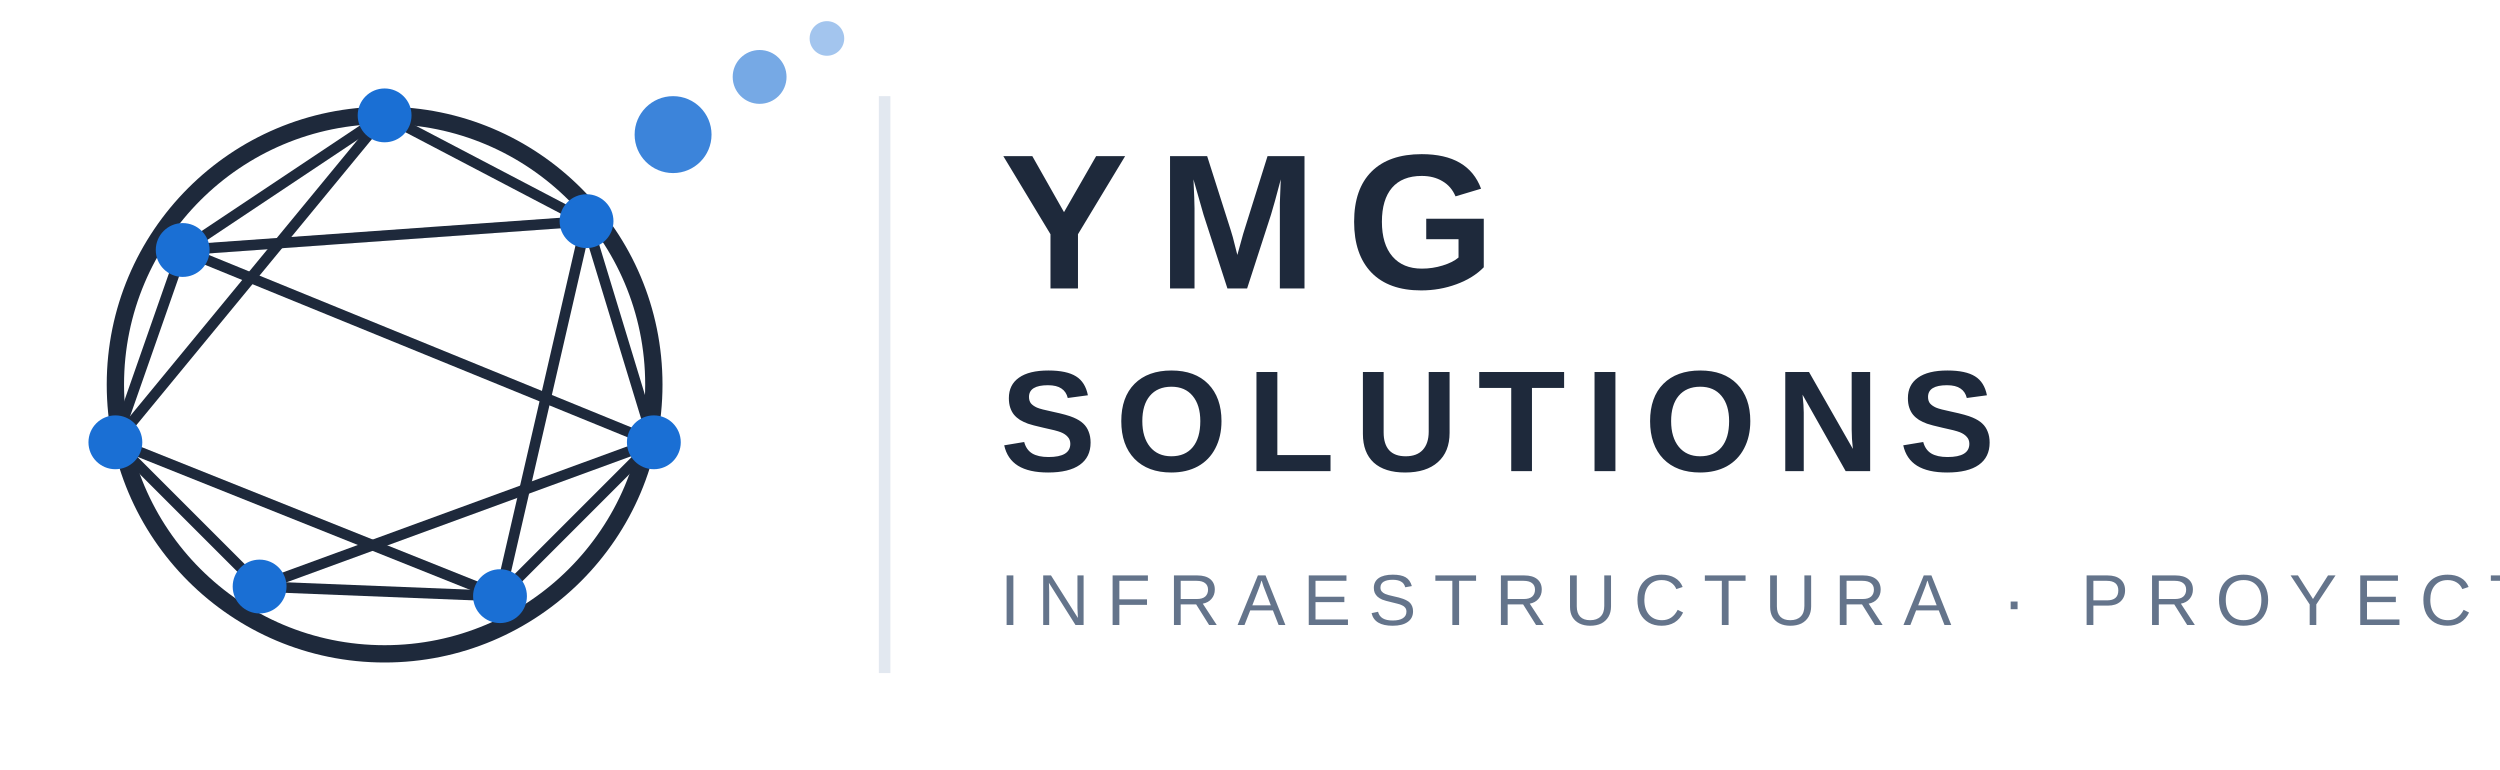
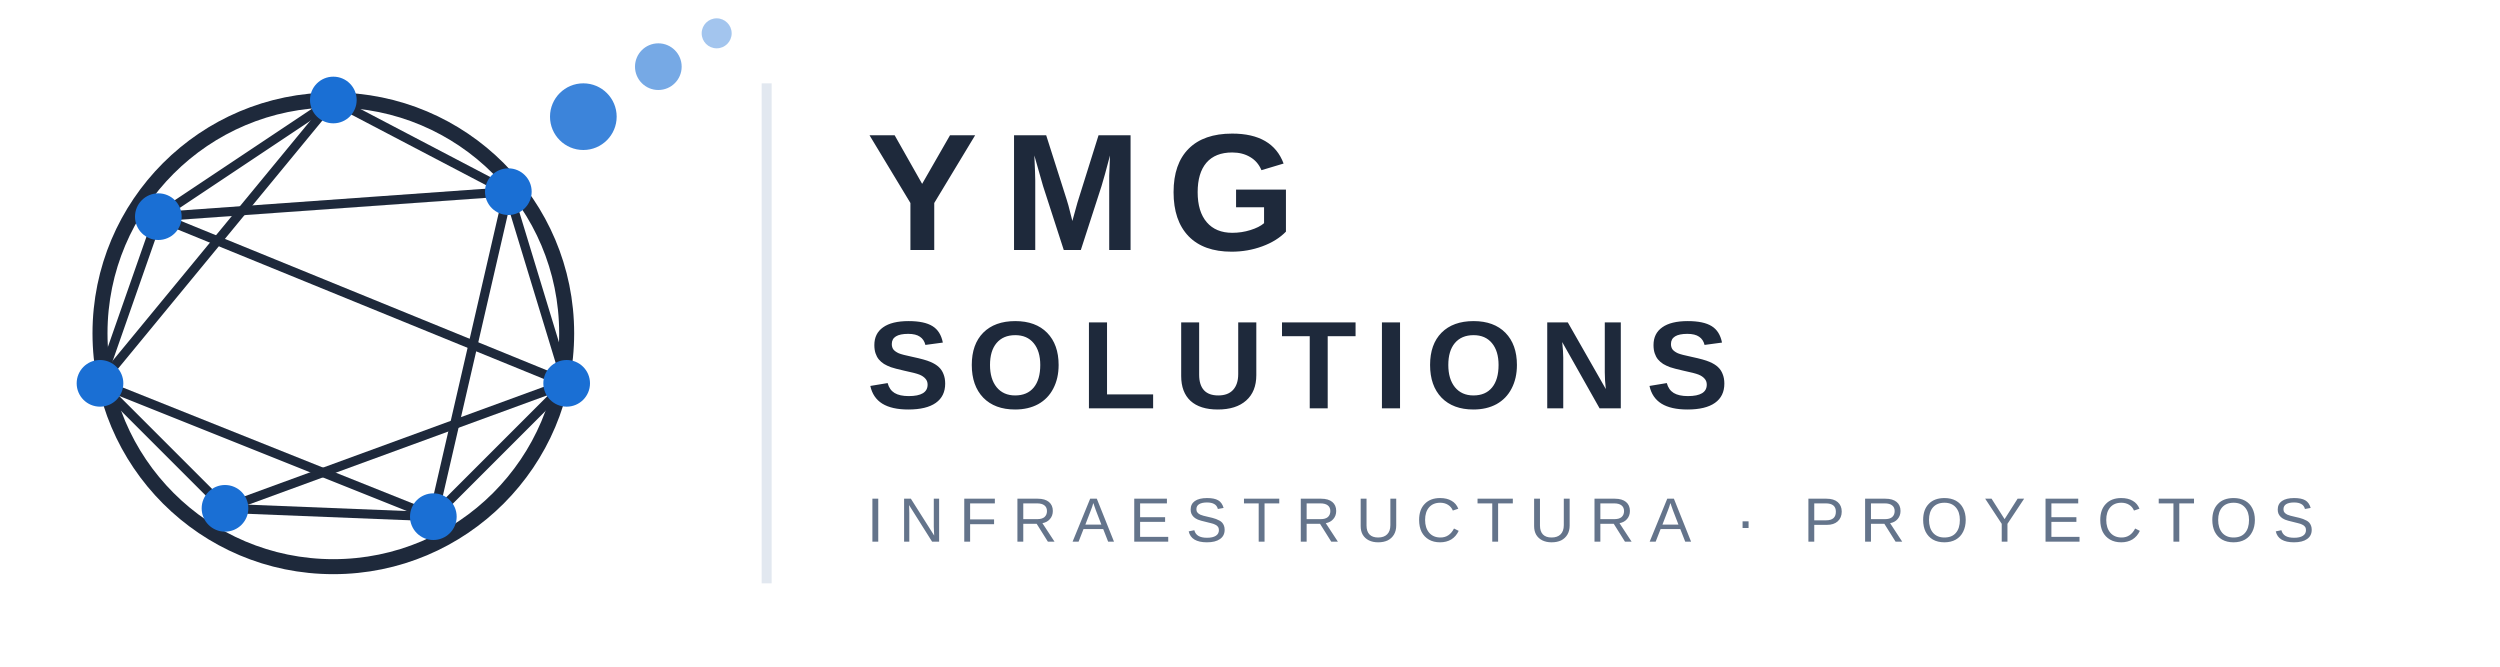
- <svg xmlns="http://www.w3.org/2000/svg" viewBox="0 0 260 80" fill="none">
+ <svg xmlns="http://www.w3.org/2000/svg" viewBox="0 0 300 80" fill="none">
  <g transform="translate(4, 4)">
    <circle cx="36" cy="36" r="28" stroke="#1e293b" stroke-width="1.8" fill="none" />
    <line x1="36" y1="8" x2="15" y2="22" stroke="#1e293b" stroke-width="1.1" />
    <line x1="36" y1="8" x2="57" y2="19" stroke="#1e293b" stroke-width="1.1" />
    <line x1="57" y1="19" x2="64" y2="42" stroke="#1e293b" stroke-width="1.1" />
    <line x1="64" y1="42" x2="48" y2="58" stroke="#1e293b" stroke-width="1.1" />
    <line x1="48" y1="58" x2="23" y2="57" stroke="#1e293b" stroke-width="1.1" />
    <line x1="23" y1="57" x2="8" y2="42" stroke="#1e293b" stroke-width="1.1" />
    <line x1="8" y1="42" x2="15" y2="22" stroke="#1e293b" stroke-width="1.1" />
    <line x1="15" y1="22" x2="57" y2="19" stroke="#1e293b" stroke-width="1.1" />
    <line x1="57" y1="19" x2="48" y2="58" stroke="#1e293b" stroke-width="1.1" />
    <line x1="48" y1="58" x2="8" y2="42" stroke="#1e293b" stroke-width="1.1" />
    <line x1="8" y1="42" x2="36" y2="8" stroke="#1e293b" stroke-width="1.1" />
    <line x1="15" y1="22" x2="64" y2="42" stroke="#1e293b" stroke-width="1.1" />
    <line x1="23" y1="57" x2="64" y2="42" stroke="#1e293b" stroke-width="1.1" />
    <circle cx="36" cy="8" r="2.8" fill="#1a6fd4" />
    <circle cx="57" cy="19" r="2.8" fill="#1a6fd4" />
    <circle cx="64" cy="42" r="2.8" fill="#1a6fd4" />
    <circle cx="48" cy="58" r="2.8" fill="#1a6fd4" />
    <circle cx="23" cy="57" r="2.8" fill="#1a6fd4" />
    <circle cx="8" cy="42" r="2.8" fill="#1a6fd4" />
    <circle cx="15" cy="22" r="2.8" fill="#1a6fd4" />
    <circle cx="66" cy="10" r="4" fill="#1a6fd4" opacity=".85" />
    <circle cx="75" cy="4" r="2.8" fill="#1a6fd4" opacity=".6" />
    <circle cx="82" cy="0" r="1.8" fill="#1a6fd4" opacity=".4" />
  </g>
  <line x1="92" y1="10" x2="92" y2="70" stroke="#e2e8f0" stroke-width="1.2" />
  <text x="104" y="30" font-family="'Segoe UI', Arial, sans-serif" font-size="20" font-weight="900" fill="#1e293b" letter-spacing="3">YMG</text>
  <text x="104" y="49" font-family="'Segoe UI', Arial, sans-serif" font-size="15" font-weight="700" fill="#1e293b" letter-spacing="2">SOLUTIONS</text>
  <text x="104" y="65" font-family="'Segoe UI', Arial, sans-serif" font-size="7.5" font-weight="500" fill="#64748b" letter-spacing="1.8">INFRAESTRUCTURA · PROYECTOS</text>
</svg>
